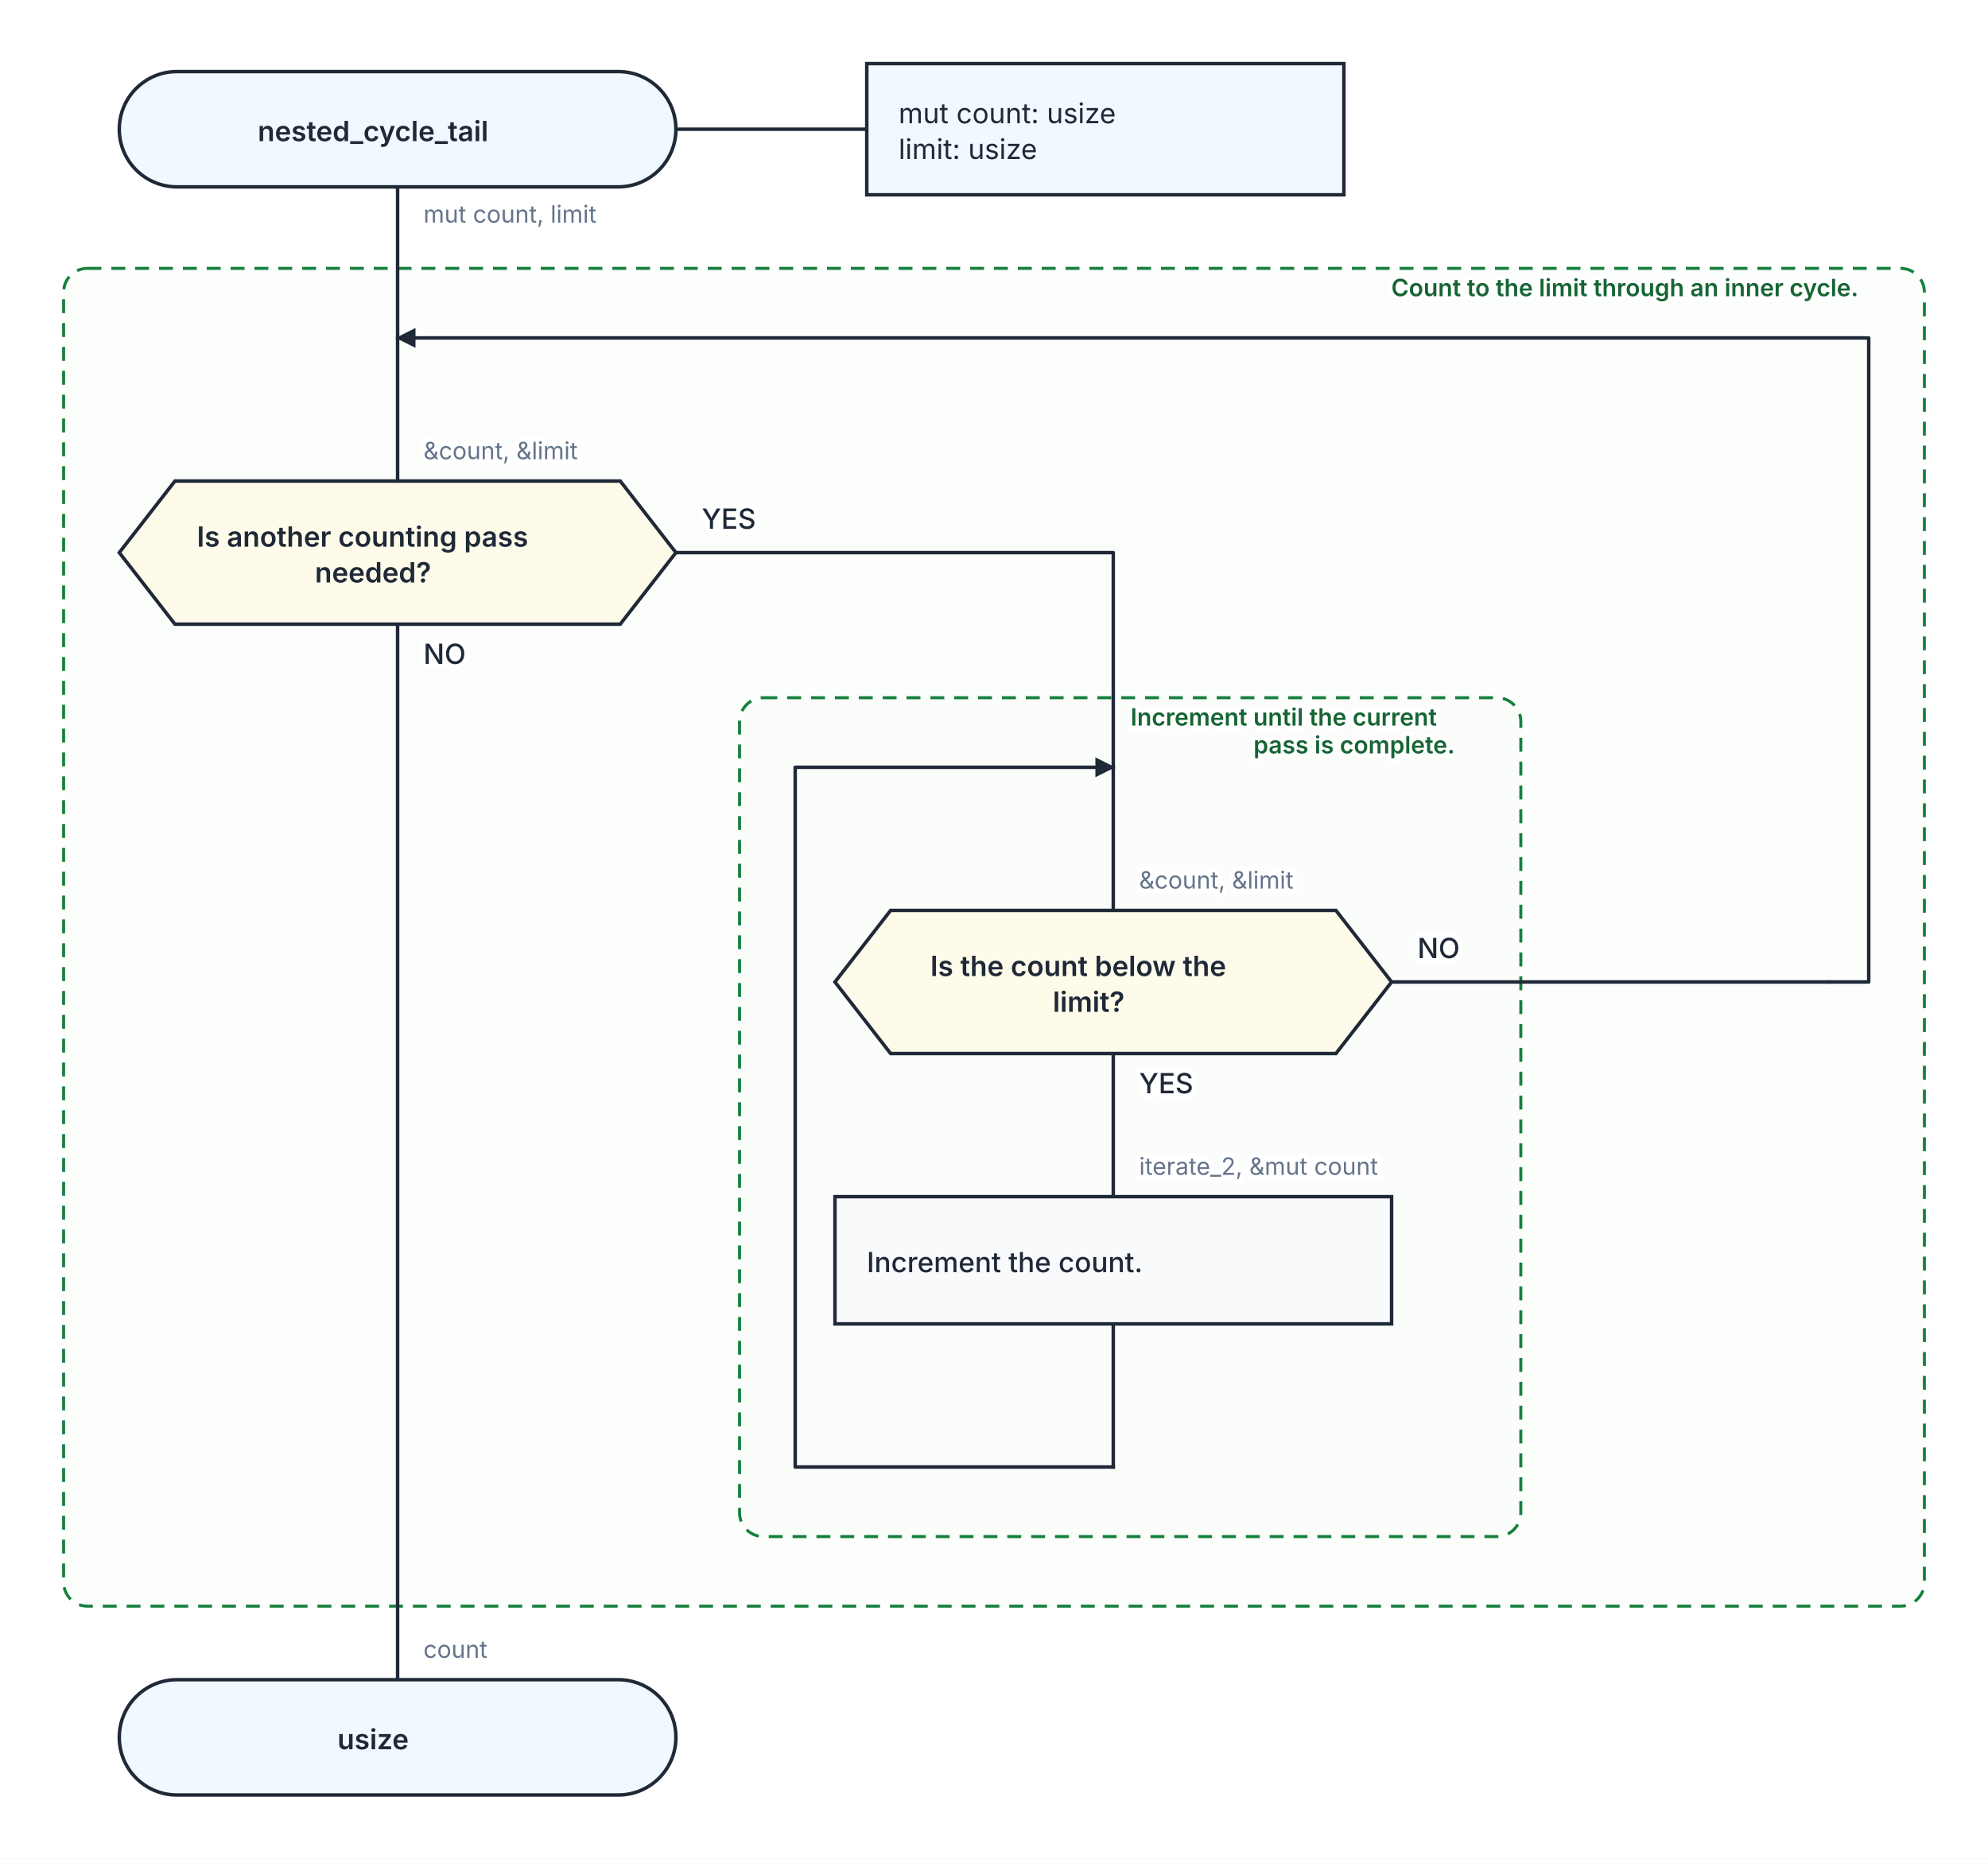
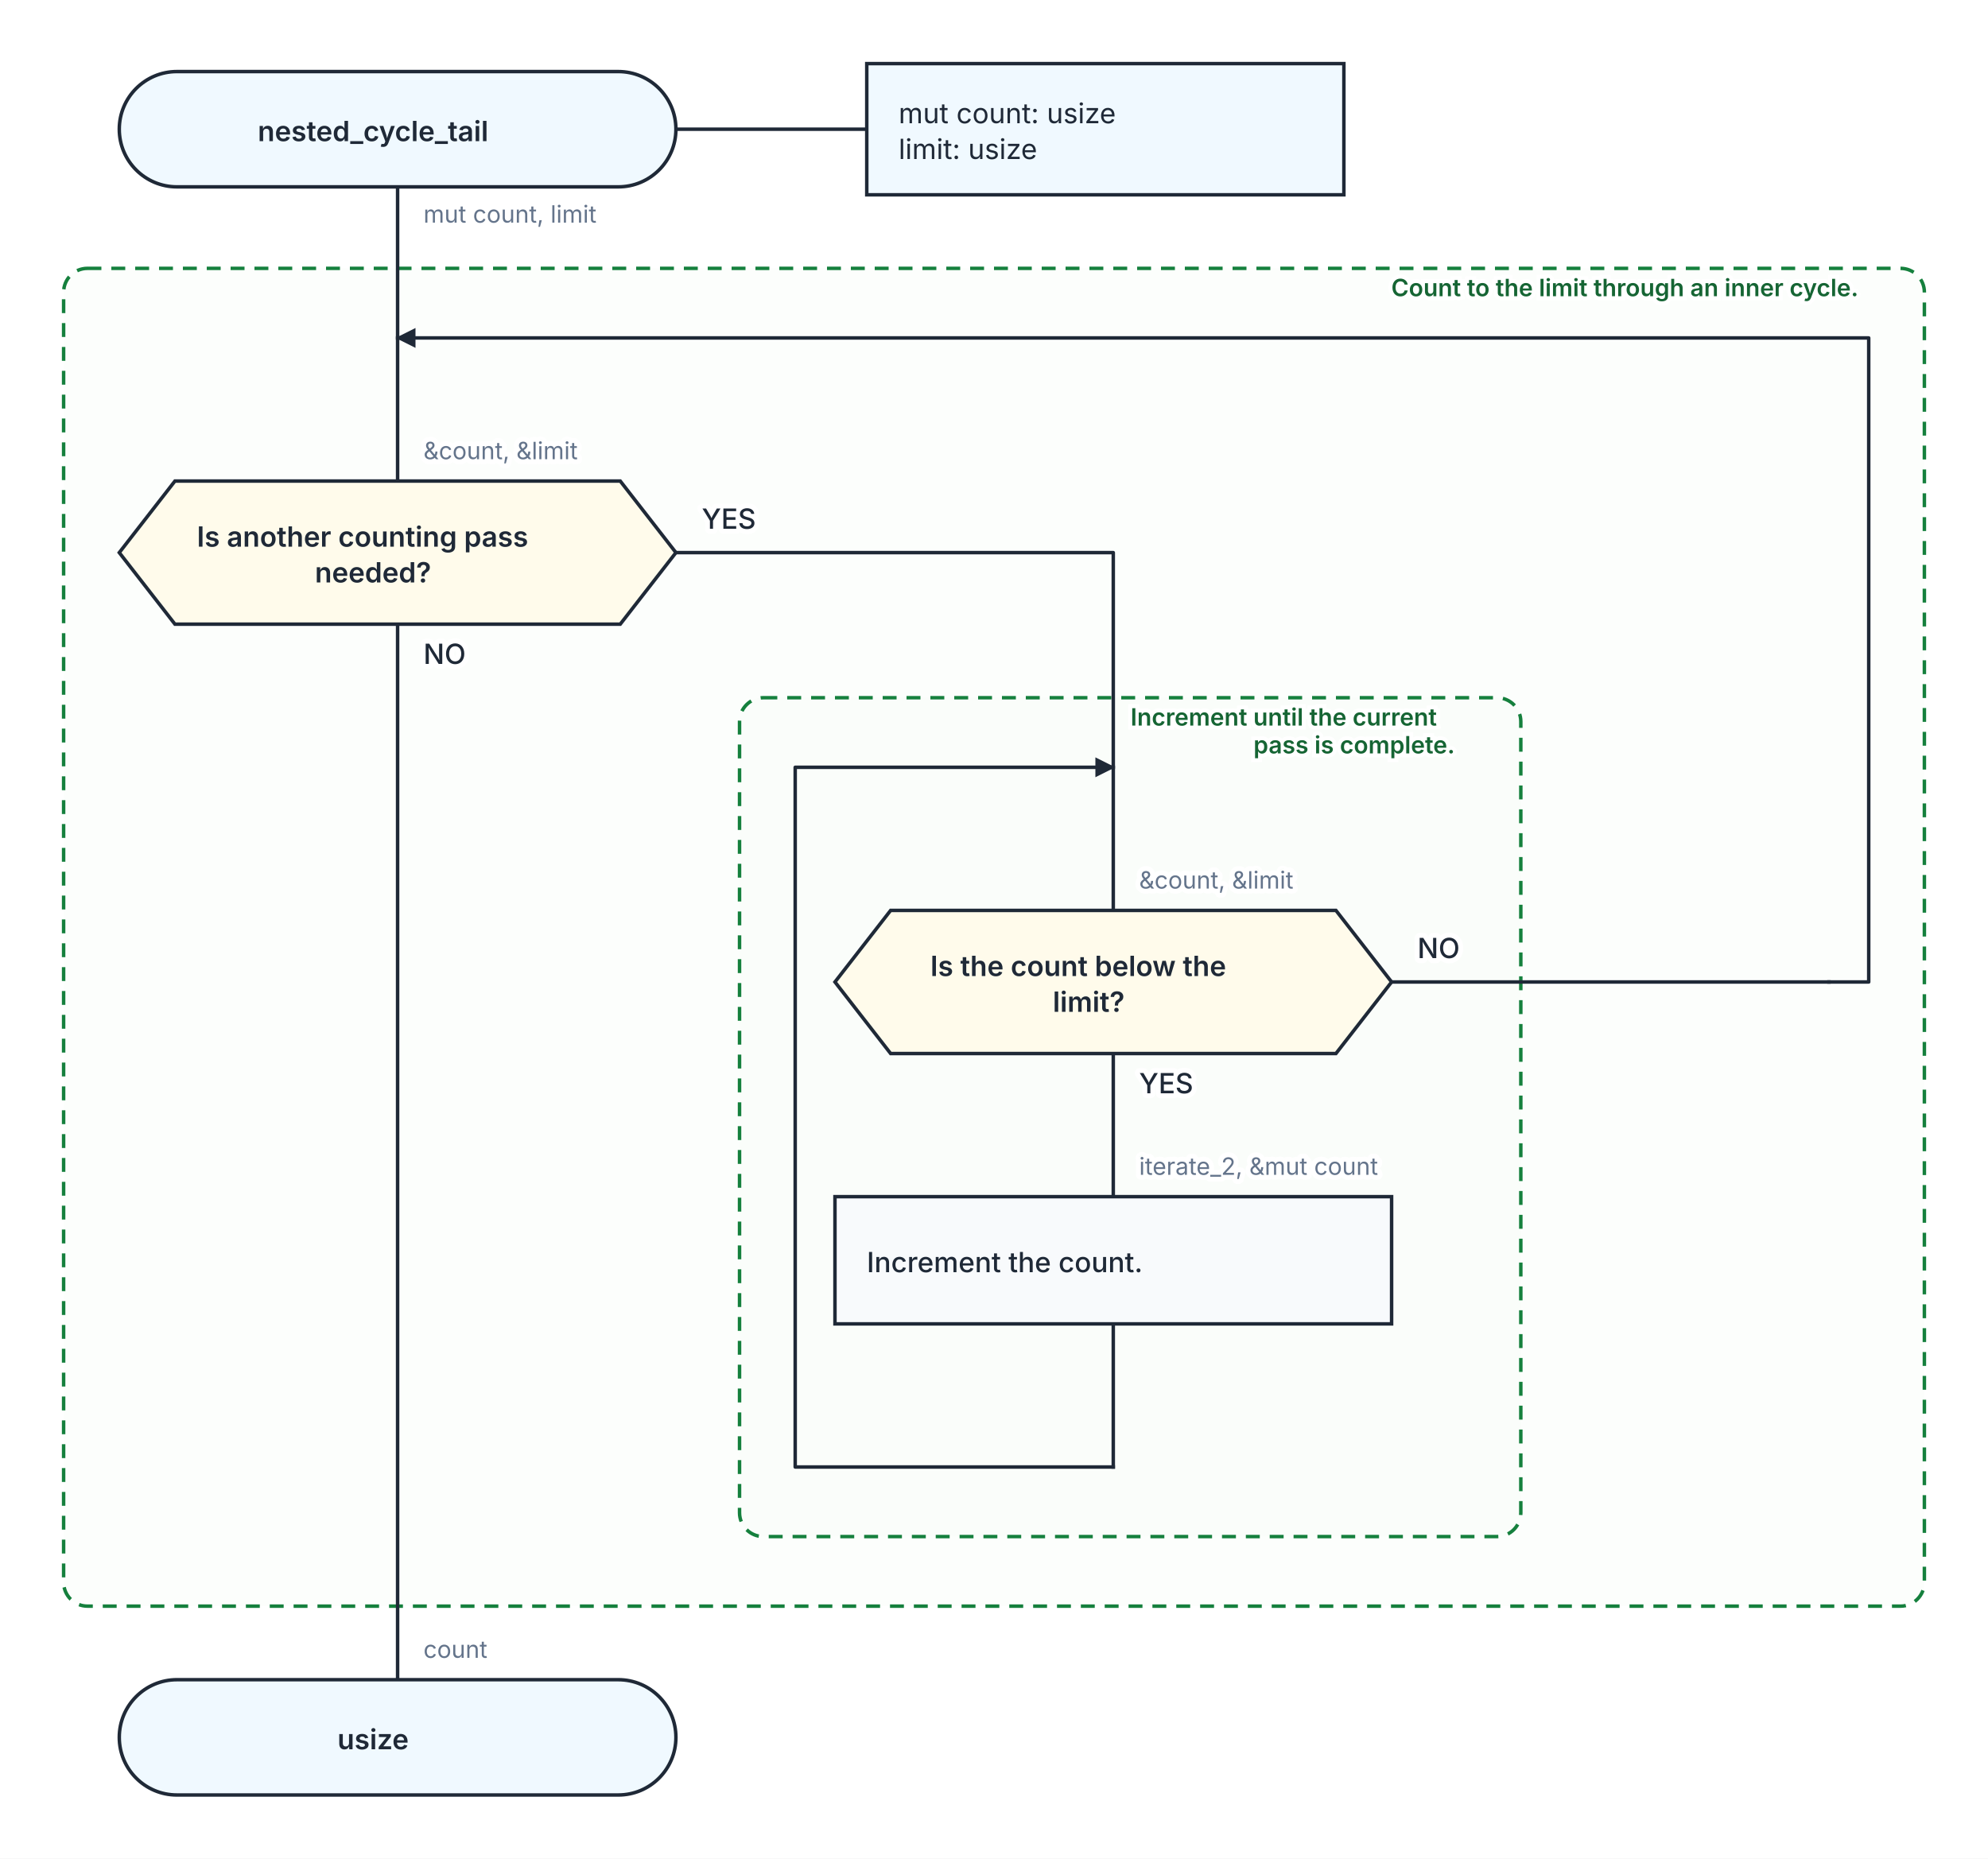
<svg xmlns="http://www.w3.org/2000/svg" width="1000" height="935" viewBox="0 0 1000 935" role="img" aria-labelledby="kaalang-title" aria-describedby="kaalang-description">
  <defs>
    <style>
      svg { color: #1f2937; font-family: Inter, ui-sans-serif, system-ui, -apple-system, BlinkMacSystemFont, "Segoe UI", sans-serif; text-rendering: optimizeLegibility; }
      .connection { fill: none; stroke: currentColor; stroke-width: 1.75; stroke-linecap: square; stroke-linejoin: round; }
      .connection-label { fill: #64748b; font-size: 12px; font-weight: 400; paint-order: stroke; stroke: #ffffff; stroke-width: 5px; stroke-linejoin: round; text-anchor: start; }
      .branch-label { fill: currentColor; font-weight: 500; }
      .parameter-link { fill: none; stroke: currentColor; stroke-width: 1.75; }
      .node-shape { fill: #ffffff; stroke: currentColor; stroke-width: 1.75; }
      .start .node-shape, .end .node-shape, .parameter-panel .node-shape { fill: #f0f9ff; }
      .action .node-shape, .call .node-shape { fill: #f8fafc; }
      .call-bars { fill: none; stroke: currentColor; stroke-width: 1.75; }
-       .cycle .node-shape { fill: #f0fdf4; stroke-width: 2; }
+       .cycle .node-shape { fill: #f0fdf4; }
      .loop-marker { fill: #15803d; font-size: 20px; font-weight: 700; text-anchor: middle; }
      .question .node-shape { fill: #fffbeb; }
      .select .node-shape, .case .node-shape { fill: #f5f3ff; }
      .label { fill: currentColor; font-size: 14px; text-anchor: middle; }
      .start .label, .question .label, .select .label, .case .label, .end .label { font-weight: 600; }
      .action .label, .call .label, .cycle .label { font-weight: 500; text-anchor: start; }
      .parameter-panel .label { font-weight: 400; text-anchor: start; }
-       .cycle-boundary { fill: #f0fdf433; stroke: #15803d; stroke-width: 1.5; stroke-dasharray: 7 5; }
+       .cycle-boundary { fill: #f0fdf433; stroke: #15803d; stroke-width: 1.75; stroke-dasharray: 7 5; }
      .cycle-caption { fill: #166534; font-size: 12px; font-weight: 600; paint-order: stroke; stroke: #ffffff; stroke-width: 4px; }
    </style>
  </defs>
  <rect width="100%" height="100%" fill="#ffffff" />
  <g class="cycle-regions">
    <g>
      <rect class="cycle-boundary" x="32" y="135" width="936" height="673" rx="12" />
      <text class="cycle-caption" x="956" y="149" text-anchor="end" xml:space="preserve">
        <tspan x="956" dy="0">Count to the limit through an inner cycle.</tspan>
      </text>
    </g>
    <g>
      <rect class="cycle-boundary" x="372" y="351" width="393" height="422" rx="12" />
      <text class="cycle-caption" x="753" y="365" text-anchor="end" xml:space="preserve">
        <tspan x="753" dy="0">Increment until the current </tspan>
        <tspan x="753" dy="14">pass is complete.</tspan>
      </text>
    </g>
  </g>
  <g class="connections">
    <defs>
      <marker id="back-edge-arrow" markerWidth="10" markerHeight="10" refX="9" refY="5" orient="auto" markerUnits="userSpaceOnUse">
        <path d="M 0 0 L 10 5 L 0 10 Z" fill="currentColor" />
      </marker>
    </defs>
    <path class="connection" d="       M 200 94 L 200 170       M 200 314 L 200 845       M 340 278 L 560 278 L 560 386       M 560 530 L 560 602       M 700 494 L 920 494       M 560 666 L 560 738       M 200 170 L 200 242       M 560 386 L 560 458     " />
    <path class="connection" d="       M 560 738 L 400 738 L 400 386 L 560 386     " marker-end="url(#back-edge-arrow)" />
    <path class="connection" d="       M 920 494 L 940 494 L 940 170 L 200 170     " marker-end="url(#back-edge-arrow)" />
    <text class="connection-label" x="213" y="112" xml:space="preserve">
      <tspan x="213" dy="0">mut count, limit</tspan>
    </text>
    <text class="connection-label branch-label" style="font-size: 14px" x="213" y="334" xml:space="preserve">
      <tspan x="213" dy="0">NO</tspan>
    </text>
    <text class="connection-label branch-label" style="font-size: 14px" x="353" y="266" xml:space="preserve">
      <tspan x="353" dy="0">YES</tspan>
    </text>
    <text class="connection-label branch-label" style="font-size: 14px" x="573" y="550" xml:space="preserve">
      <tspan x="573" dy="0">YES</tspan>
    </text>
    <text class="connection-label branch-label" style="font-size: 14px" x="713" y="482" xml:space="preserve">
      <tspan x="713" dy="0">NO</tspan>
    </text>
    <text class="connection-label" x="213" y="231" xml:space="preserve">
      <tspan x="213" dy="0">&amp;count, &amp;limit</tspan>
    </text>
    <text class="connection-label" x="573" y="447" xml:space="preserve">
      <tspan x="573" dy="0">&amp;count, &amp;limit</tspan>
    </text>
    <text class="connection-label" x="573" y="591" xml:space="preserve">
      <tspan x="573" dy="0">iterate_2, &amp;mut count</tspan>
    </text>
    <text class="connection-label" x="213" y="834" xml:space="preserve">
      <tspan x="213" dy="0">count</tspan>
    </text>
  </g>
  <g class="nodes">
    <path class="parameter-link" d="M 340 65 L 436 65" />
    <g class="parameter-panel" transform="translate(556 65)">
      <rect class="node-shape" x="-120" y="-33" width="240" height="66" />
      <text class="label" x="-104" y="-3" xml:space="preserve">
        <tspan x="-104" dy="0">mut count: usize</tspan>
        <tspan x="-104" dy="18">limit: usize</tspan>
      </text>
    </g>
    <g class="node start" transform="translate(200 65)">
      <rect class="node-shape" x="-140" y="-29" width="280" height="58" rx="29" />
      <text class="label" y="6" xml:space="preserve">
        <tspan x="0" dy="0">nested_cycle_tail</tspan>
      </text>
    </g>
    <g class="node question" transform="translate(200 278)">
      <polygon class="node-shape" points="-112,-36 112,-36 140,0 112,36 -112,36 -140,0" />
      <text class="label" y="-3" xml:space="preserve">
        <tspan x="0" dy="0">Is another counting pass </tspan>
        <tspan x="0" dy="18">needed?</tspan>
      </text>
    </g>
    <g class="node question" transform="translate(560 494)">
      <polygon class="node-shape" points="-112,-36 112,-36 140,0 112,36 -112,36 -140,0" />
      <text class="label" y="-3" xml:space="preserve">
        <tspan x="0" dy="0">Is the count below the </tspan>
        <tspan x="0" dy="18">limit?</tspan>
      </text>
    </g>
    <g class="node action" transform="translate(560 634)">
      <rect class="node-shape" x="-140" y="-32" width="280" height="64" />
      <text class="label" y="6" xml:space="preserve">
        <tspan x="-124" dy="0">Increment the count.</tspan>
      </text>
    </g>
    <g class="node end" transform="translate(200 874)">
      <rect class="node-shape" x="-140" y="-29" width="280" height="58" rx="29" />
      <text class="label" y="6" xml:space="preserve">
        <tspan x="0" dy="0">usize</tspan>
      </text>
    </g>
  </g>
</svg>
